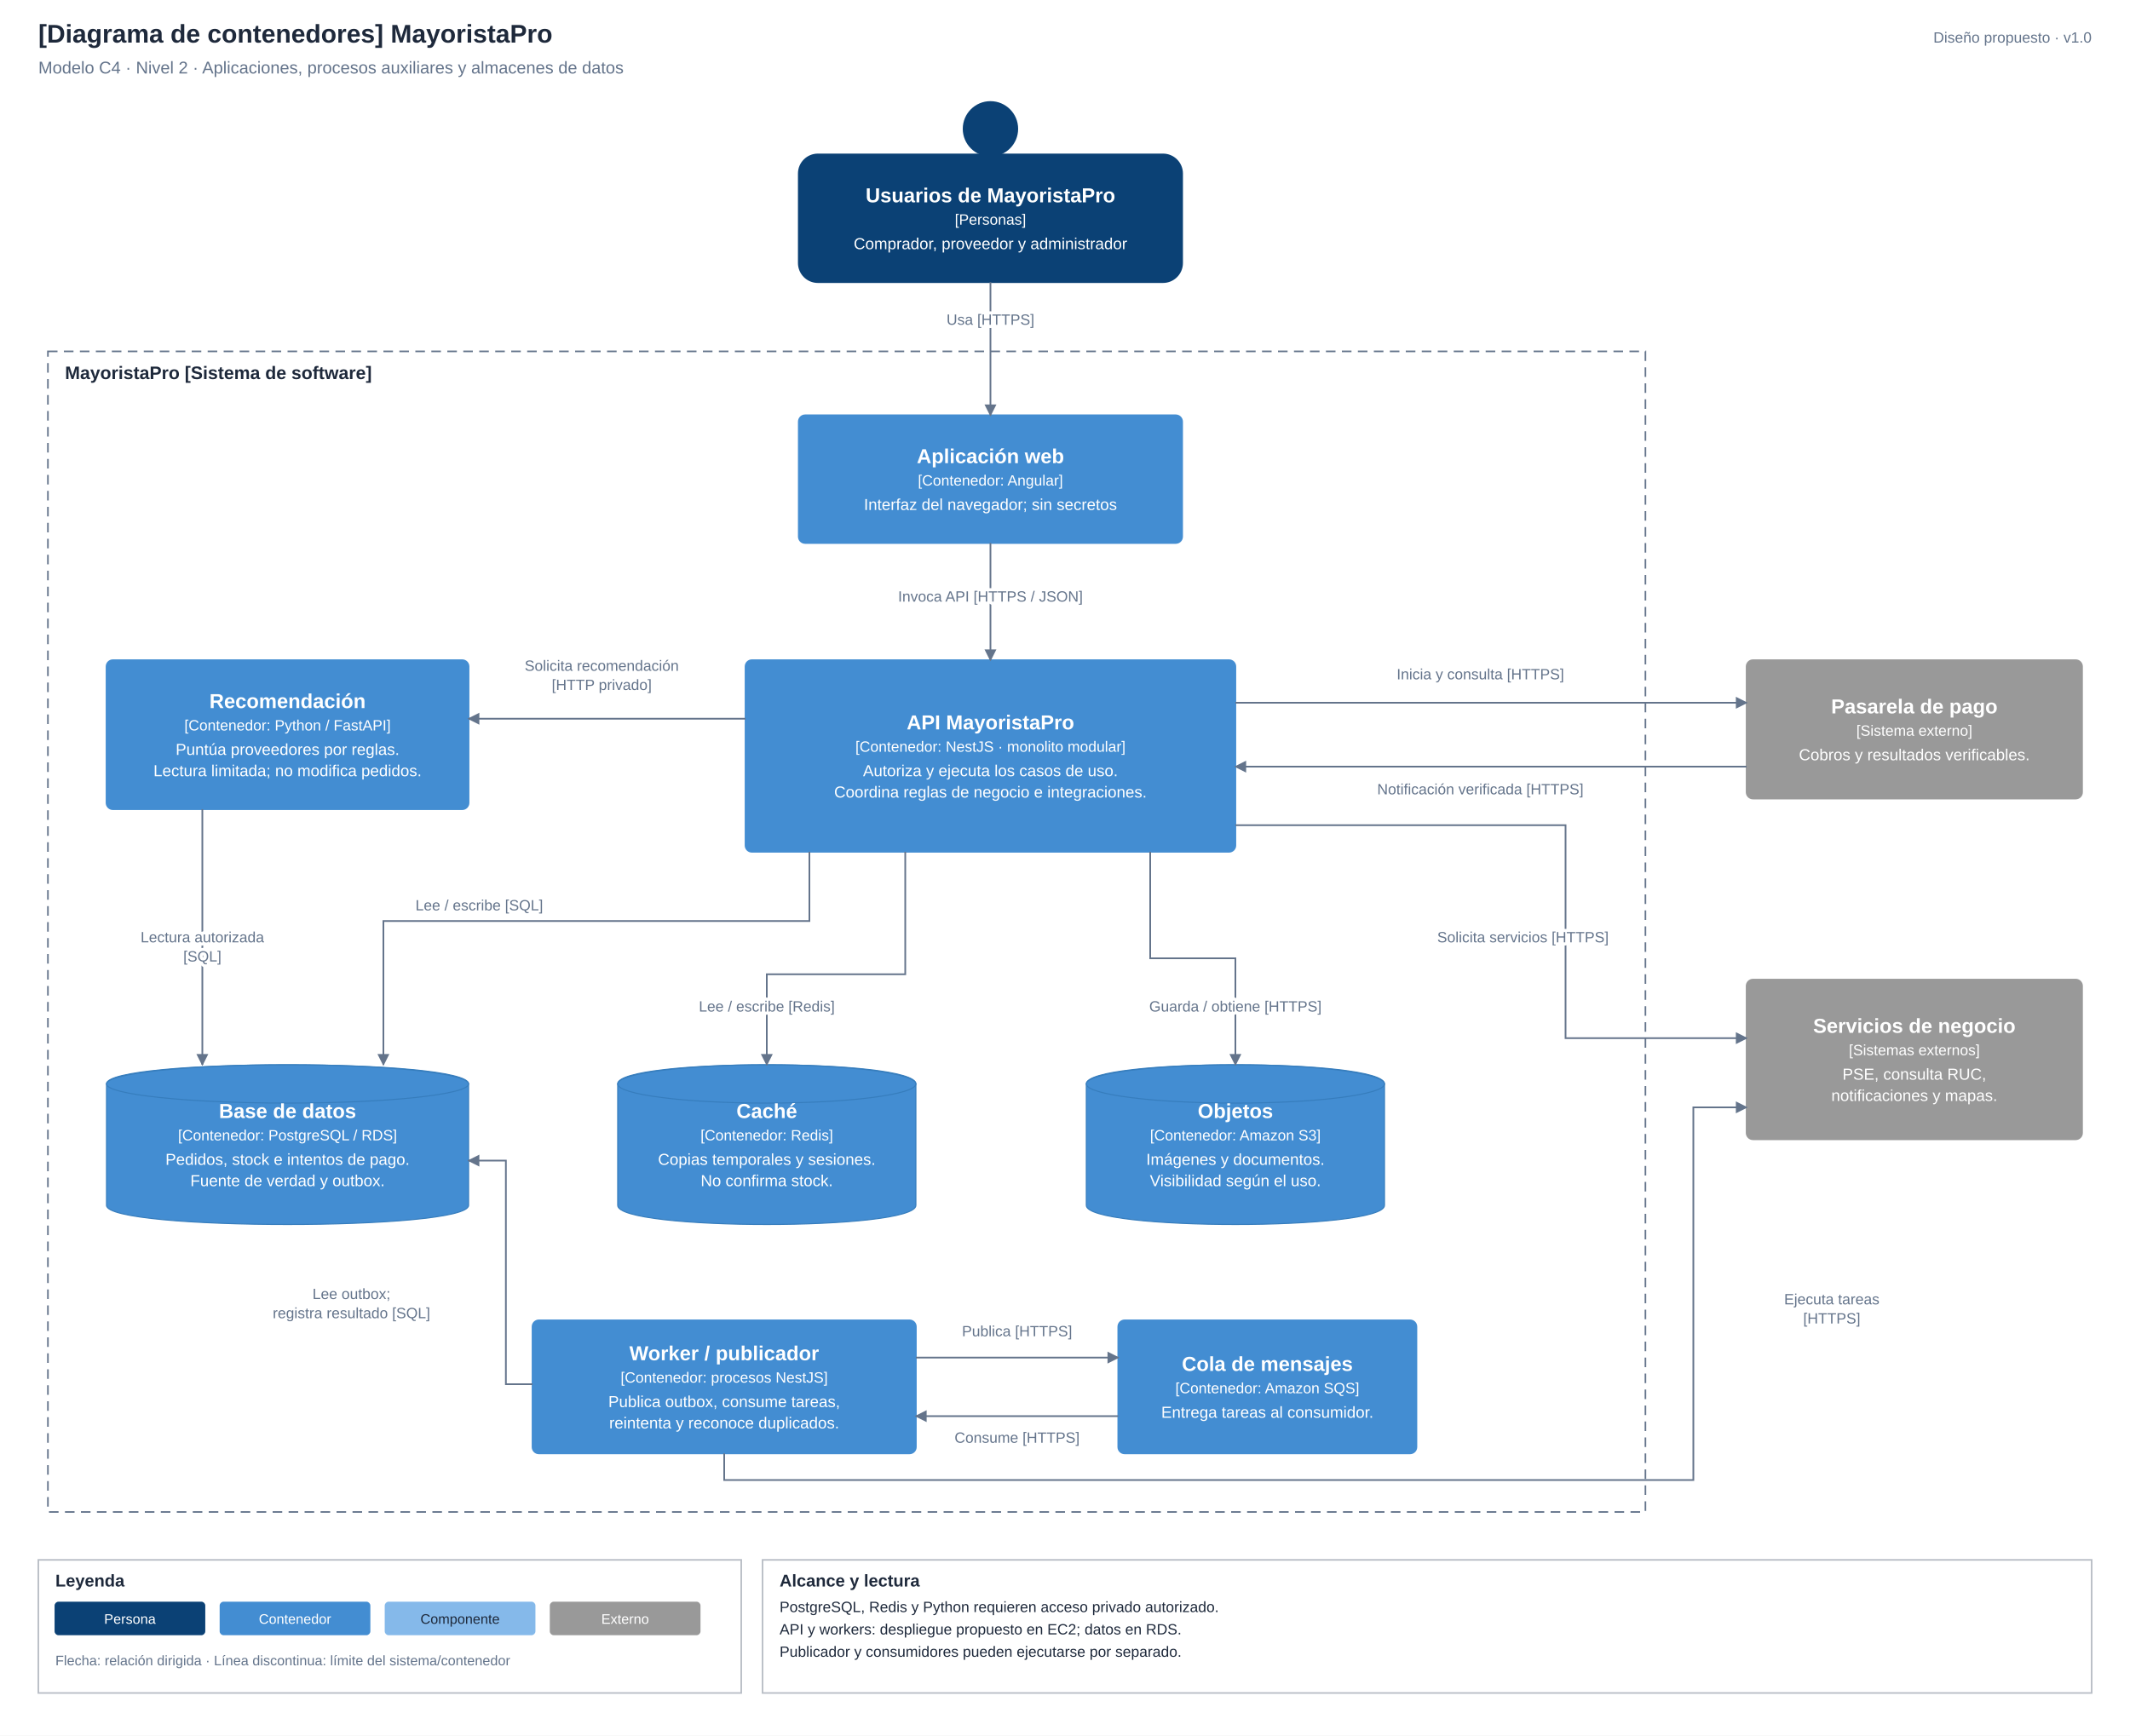
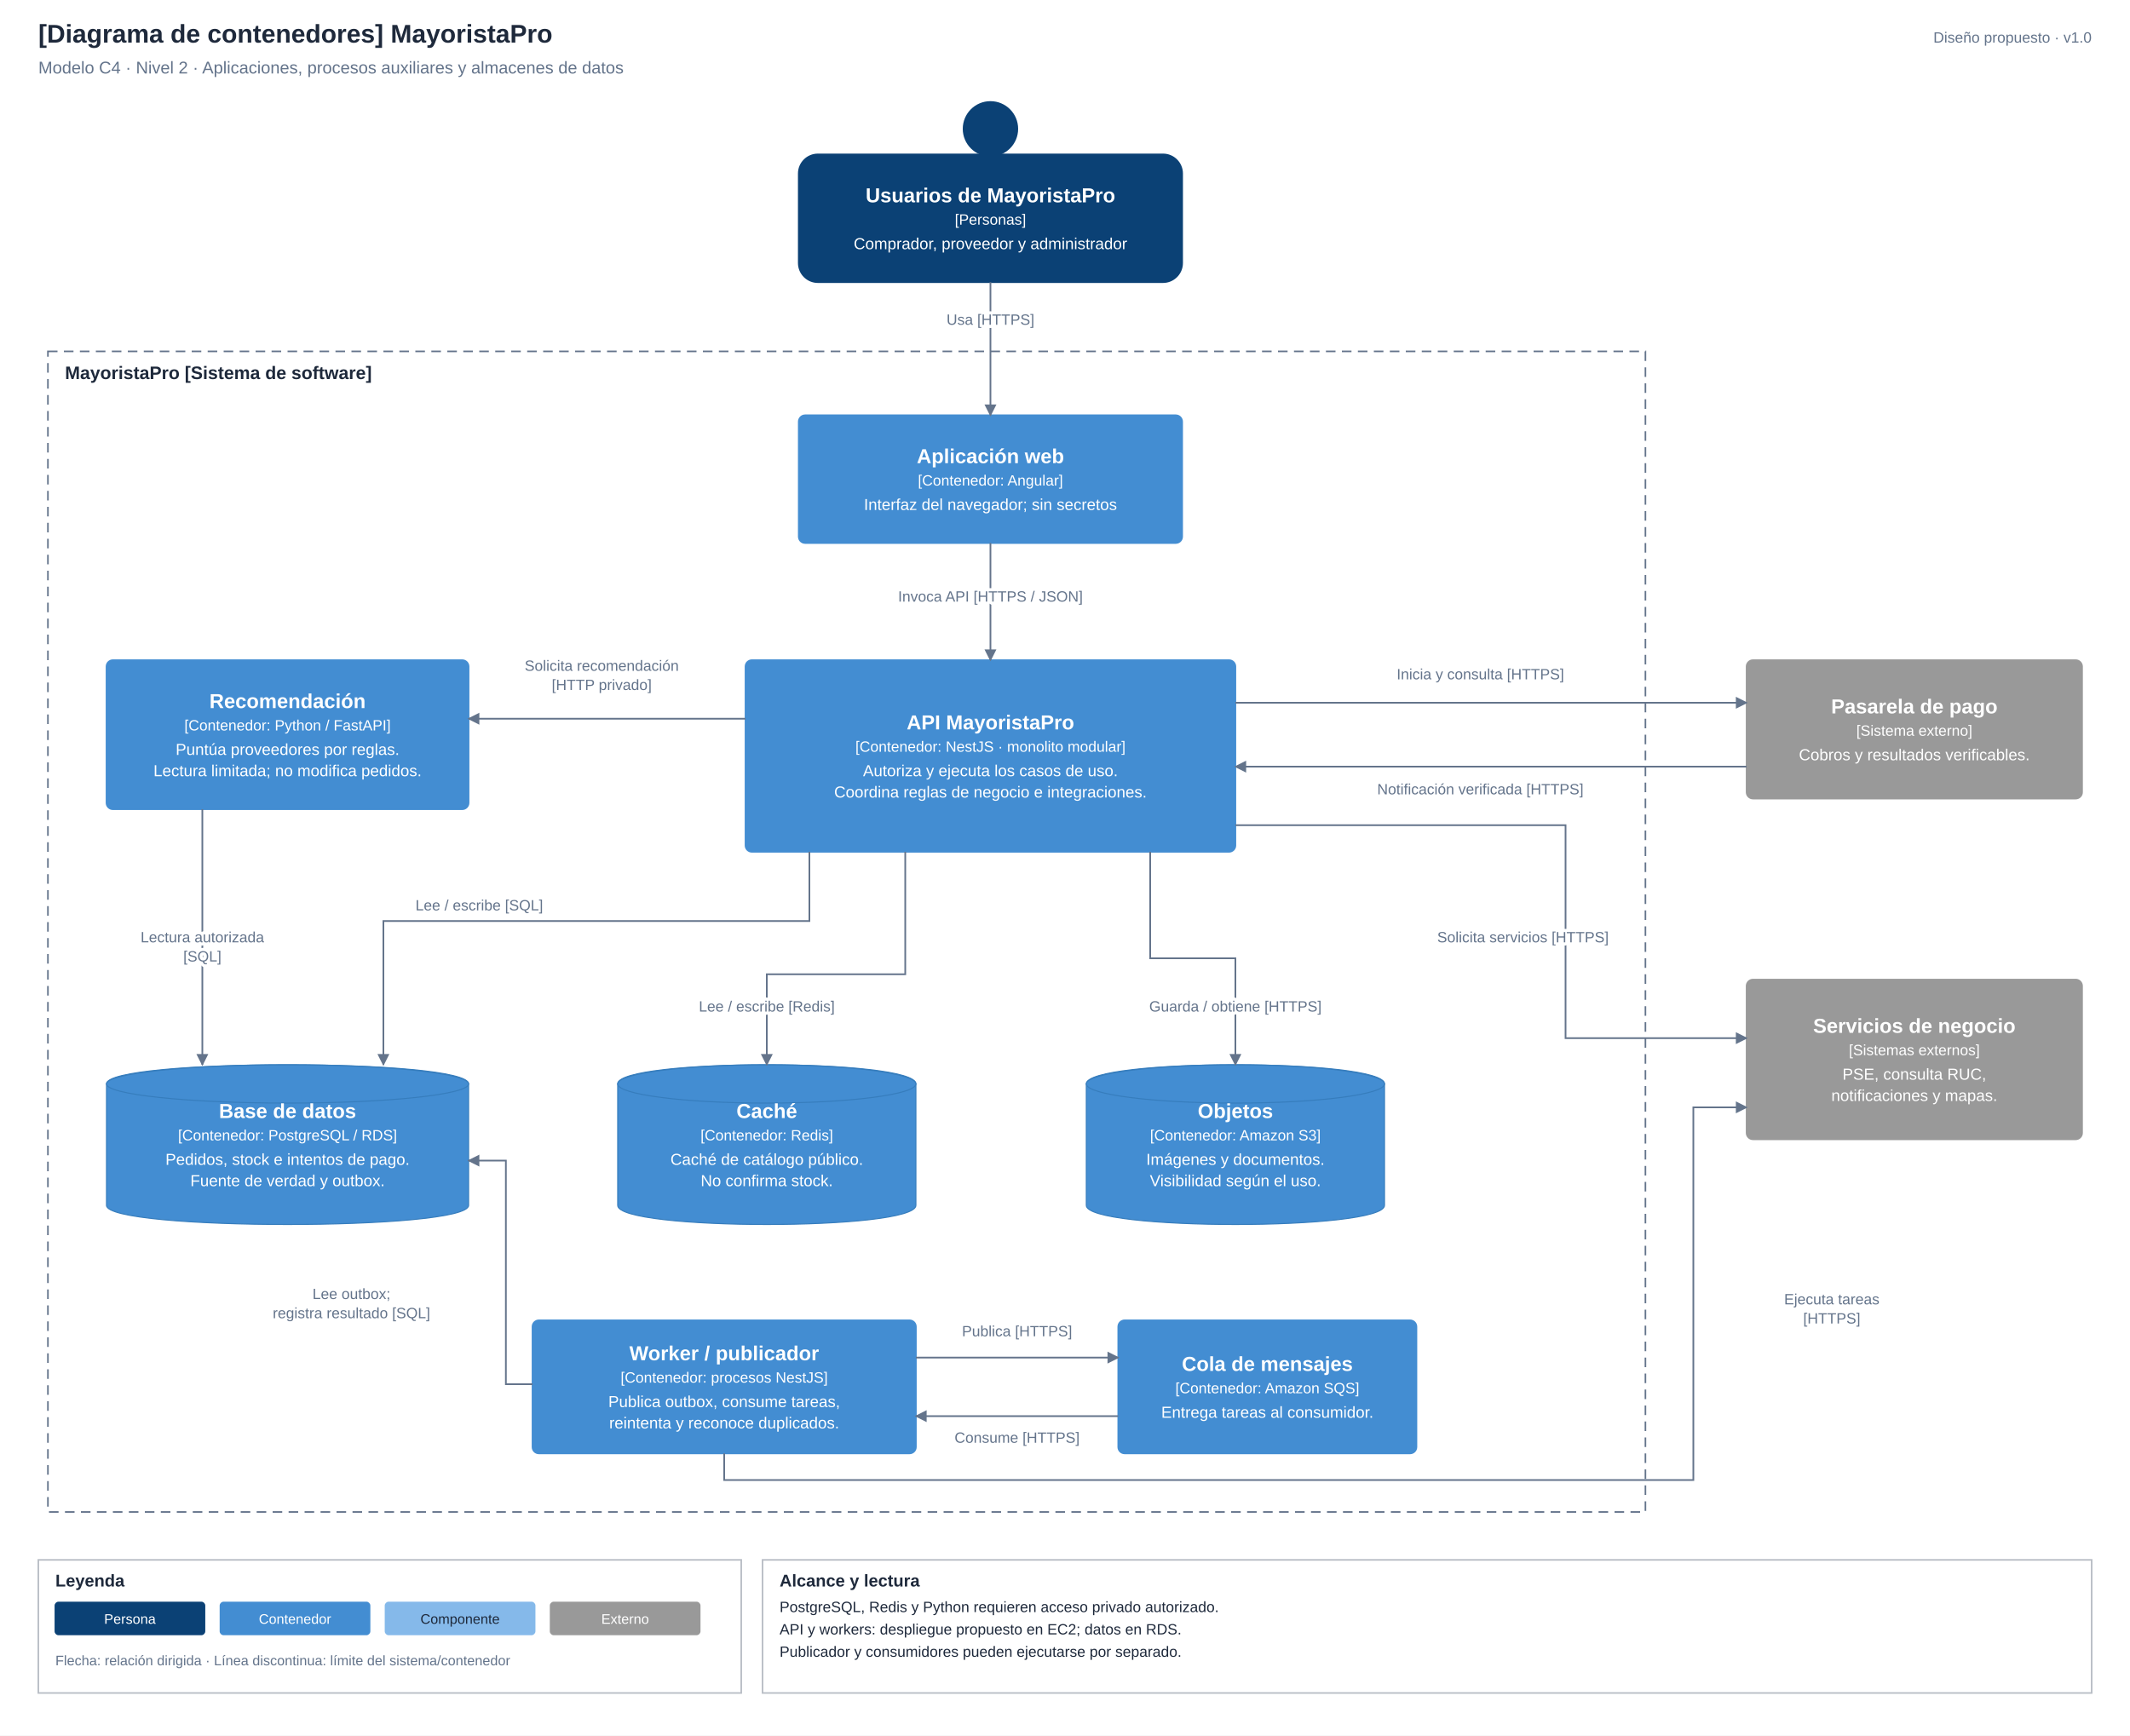
<svg xmlns="http://www.w3.org/2000/svg" width="2000" height="1630" viewBox="0 0 2000 1630" font-family="Segoe UI,Arial,sans-serif" role="img" aria-labelledby="title desc">
  <defs>
    <marker id="arrow" viewBox="0 0 10 10" refX="9" refY="5" markerWidth="7" markerHeight="7" orient="auto">
      <path d="M0 0 L10 5 L0 10" fill="#64748B" />
    </marker>
    <marker id="open" viewBox="0 0 10 10" refX="9" refY="5" markerWidth="8" markerHeight="8" orient="auto">
      <path d="M0 0 L9 5 L0 10" fill="none" stroke="#475569" stroke-width="1.4" />
    </marker>
    <marker id="triangle" viewBox="0 0 12 12" refX="11" refY="6" markerWidth="11" markerHeight="11" orient="auto">
      <path d="M0 0 L11 6 L0 12 Z" fill="white" stroke="#475569" />
    </marker>
    <marker id="diamond" viewBox="0 0 16 10" refX="1" refY="5" markerWidth="14" markerHeight="9" orient="auto">
      <path d="M1 5 L8 1 L15 5 L8 9 Z" fill="#475569" />
    </marker>
  </defs>
  <rect width="100%" height="100%" fill="white" />
  <text x="36" y="40" font-size="24" fill="#1E293B" font-weight="700" text-anchor="start">[Diagrama de contenedores] MayoristaPro</text>
  <text x="36" y="69" font-size="16" fill="#64748B" font-weight="400" text-anchor="start">Modelo C4 · Nivel 2 · Aplicaciones, procesos auxiliares y almacenes de datos</text>
  <text x="1964" y="40" font-size="14" fill="#64748B" font-weight="400" text-anchor="end">Diseño propuesto · v1.0</text>
  <circle cx="930.0" cy="121" r="26" fill="#0B4175" />
  <rect x="750" y="145" width="360" height="120" rx="18" fill="#0B4175" stroke="#0B4175" stroke-width="1.5" />
  <text x="930.0" y="190.0" font-size="19" fill="white" font-weight="700" text-anchor="middle">Usuarios de MayoristaPro</text>
  <text x="930.0" y="211.0" font-size="14" fill="white" font-weight="400" text-anchor="middle">[Personas]</text>
  <text x="930.0" y="234.0" font-size="15" fill="white" font-weight="400" text-anchor="middle">Comprador, proveedor y administrador</text>
  <rect x="45" y="330" width="1500" height="1090" rx="0" fill="none" stroke="#64748B" stroke-width="1.5" stroke-dasharray="9 6" />
  <text x="61" y="356" font-size="17" fill="#1E293B" font-weight="700" text-anchor="start">MayoristaPro [Sistema de software]</text>
  <rect x="750" y="390" width="360" height="120" rx="6" fill="#438DD2" stroke="#438DD2" stroke-width="1.5" />
  <text x="930.0" y="435.0" font-size="19" fill="white" font-weight="700" text-anchor="middle">Aplicación web</text>
  <text x="930.0" y="456.0" font-size="14" fill="white" font-weight="400" text-anchor="middle">[Contenedor: Angular]</text>
  <text x="930.0" y="479.0" font-size="15" fill="white" font-weight="400" text-anchor="middle">Interfaz del navegador; sin secretos</text>
  <path d="M930,265 L930,390" fill="none" stroke="#64748B" stroke-width="1.6" marker-end="url(#arrow)" />
  <text x="930" y="305" font-size="14" fill="#64748B" font-weight="400" text-anchor="middle" paint-order="stroke" stroke="white" stroke-width="6" stroke-linejoin="round">Usa [HTTPS]</text>
  <rect x="700" y="620" width="460" height="180" rx="6" fill="#438DD2" stroke="#438DD2" stroke-width="1.5" />
  <text x="930.0" y="685.0" font-size="19" fill="white" font-weight="700" text-anchor="middle">API MayoristaPro</text>
  <text x="930.0" y="706.0" font-size="14" fill="white" font-weight="400" text-anchor="middle">[Contenedor: NestJS · monolito modular]</text>
  <text x="930.0" y="729.0" font-size="15" fill="white" font-weight="400" text-anchor="middle">Autoriza y ejecuta los casos de uso.</text>
  <text x="930.0" y="749.0" font-size="15" fill="white" font-weight="400" text-anchor="middle">Coordina reglas de negocio e integraciones.</text>
  <path d="M930,510 L930,620" fill="none" stroke="#64748B" stroke-width="1.6" marker-end="url(#arrow)" />
  <text x="930" y="565" font-size="14" fill="#64748B" font-weight="400" text-anchor="middle" paint-order="stroke" stroke="white" stroke-width="6" stroke-linejoin="round">Invoca API [HTTPS / JSON]</text>
  <rect x="100" y="620" width="340" height="140" rx="6" fill="#438DD2" stroke="#438DD2" stroke-width="1.5" />
  <text x="270.0" y="665.0" font-size="19" fill="white" font-weight="700" text-anchor="middle">Recomendación</text>
  <text x="270.0" y="686.0" font-size="14" fill="white" font-weight="400" text-anchor="middle">[Contenedor: Python / FastAPI]</text>
  <text x="270.0" y="709.0" font-size="15" fill="white" font-weight="400" text-anchor="middle">Puntúa proveedores por reglas.</text>
  <text x="270.0" y="729.0" font-size="15" fill="white" font-weight="400" text-anchor="middle">Lectura limitada; no modifica pedidos.</text>
  <path d="M700,675 L440,675" fill="none" stroke="#64748B" stroke-width="1.6" marker-end="url(#arrow)" />
  <text x="565" y="630" font-size="14" fill="#64748B" font-weight="400" text-anchor="middle" paint-order="stroke" stroke="white" stroke-width="6" stroke-linejoin="round">Solicita recomendación</text>
  <text x="565" y="648" font-size="14" fill="#64748B" font-weight="400" text-anchor="middle" paint-order="stroke" stroke="white" stroke-width="6" stroke-linejoin="round">[HTTP privado]</text>
  <path d="M100,1018 C100,994 440,994 440,1018 V1132 C440,1156 100,1156 100,1132 Z" fill="#438DD2" stroke="#367DBD" />
  <ellipse cx="270.0" cy="1018" rx="170.0" ry="18" fill="#438DD2" stroke="#367DBD" />
  <text x="270.0" y="1050.0" font-size="19" fill="white" font-weight="700" text-anchor="middle">Base de datos</text>
  <text x="270.0" y="1071.0" font-size="14" fill="white" font-weight="400" text-anchor="middle">[Contenedor: PostgreSQL / RDS]</text>
  <text x="270.0" y="1094.0" font-size="15" fill="white" font-weight="400" text-anchor="middle">Pedidos, stock e intentos de pago.</text>
  <text x="270.0" y="1114.0" font-size="15" fill="white" font-weight="400" text-anchor="middle">Fuente de verdad y outbox.</text>
  <path d="M580,1018 C580,994 860,994 860,1018 V1132 C860,1156 580,1156 580,1132 Z" fill="#438DD2" stroke="#367DBD" />
  <ellipse cx="720.0" cy="1018" rx="140.0" ry="18" fill="#438DD2" stroke="#367DBD" />
  <text x="720.0" y="1050.0" font-size="19" fill="white" font-weight="700" text-anchor="middle">Caché</text>
  <text x="720.0" y="1071.0" font-size="14" fill="white" font-weight="400" text-anchor="middle">[Contenedor: Redis]</text>
-   <text x="720.0" y="1094.0" font-size="15" fill="white" font-weight="400" text-anchor="middle">Copias temporales y sesiones.</text>
+   <text x="720.0" y="1094.0" font-size="15" fill="white" font-weight="400" text-anchor="middle">Caché de catálogo público.</text>
  <text x="720.0" y="1114.0" font-size="15" fill="white" font-weight="400" text-anchor="middle">No confirma stock.</text>
  <path d="M1020,1018 C1020,994 1300,994 1300,1018 V1132 C1300,1156 1020,1156 1020,1132 Z" fill="#438DD2" stroke="#367DBD" />
  <ellipse cx="1160.0" cy="1018" rx="140.0" ry="18" fill="#438DD2" stroke="#367DBD" />
  <text x="1160.0" y="1050.0" font-size="19" fill="white" font-weight="700" text-anchor="middle">Objetos</text>
  <text x="1160.0" y="1071.0" font-size="14" fill="white" font-weight="400" text-anchor="middle">[Contenedor: Amazon S3]</text>
  <text x="1160.0" y="1094.0" font-size="15" fill="white" font-weight="400" text-anchor="middle">Imágenes y documentos.</text>
  <text x="1160.0" y="1114.0" font-size="15" fill="white" font-weight="400" text-anchor="middle">Visibilidad según el uso.</text>
  <path d="M760,800 L760,865 L360,865 L360,1000" fill="none" stroke="#64748B" stroke-width="1.6" marker-end="url(#arrow)" />
  <text x="450" y="855" font-size="14" fill="#64748B" font-weight="400" text-anchor="middle" paint-order="stroke" stroke="white" stroke-width="6" stroke-linejoin="round">Lee / escribe [SQL]</text>
  <path d="M850,800 L850,915 L720,915 L720,1000" fill="none" stroke="#64748B" stroke-width="1.6" marker-end="url(#arrow)" />
  <text x="720" y="950" font-size="14" fill="#64748B" font-weight="400" text-anchor="middle" paint-order="stroke" stroke="white" stroke-width="6" stroke-linejoin="round">Lee / escribe [Redis]</text>
  <path d="M1080,800 L1080,900 L1160,900 L1160,1000" fill="none" stroke="#64748B" stroke-width="1.6" marker-end="url(#arrow)" />
  <text x="1160" y="950" font-size="14" fill="#64748B" font-weight="400" text-anchor="middle" paint-order="stroke" stroke="white" stroke-width="6" stroke-linejoin="round">Guarda / obtiene [HTTPS]</text>
  <path d="M190,760 L190,1000" fill="none" stroke="#64748B" stroke-width="1.6" marker-end="url(#arrow)" />
  <text x="190" y="885" font-size="14" fill="#64748B" font-weight="400" text-anchor="middle" paint-order="stroke" stroke="white" stroke-width="6" stroke-linejoin="round">Lectura autorizada</text>
  <text x="190" y="903" font-size="14" fill="#64748B" font-weight="400" text-anchor="middle" paint-order="stroke" stroke="white" stroke-width="6" stroke-linejoin="round">[SQL]</text>
  <rect x="500" y="1240" width="360" height="125" rx="6" fill="#438DD2" stroke="#438DD2" stroke-width="1.5" />
  <text x="680.0" y="1277.5" font-size="19" fill="white" font-weight="700" text-anchor="middle">Worker / publicador</text>
  <text x="680.0" y="1298.5" font-size="14" fill="white" font-weight="400" text-anchor="middle">[Contenedor: procesos NestJS]</text>
  <text x="680.0" y="1321.5" font-size="15" fill="white" font-weight="400" text-anchor="middle">Publica outbox, consume tareas,</text>
  <text x="680.0" y="1341.5" font-size="15" fill="white" font-weight="400" text-anchor="middle">reintenta y reconoce duplicados.</text>
  <rect x="1050" y="1240" width="280" height="125" rx="6" fill="#438DD2" stroke="#438DD2" stroke-width="1.5" />
  <text x="1190.0" y="1287.5" font-size="19" fill="white" font-weight="700" text-anchor="middle">Cola de mensajes</text>
  <text x="1190.0" y="1308.5" font-size="14" fill="white" font-weight="400" text-anchor="middle">[Contenedor: Amazon SQS]</text>
  <text x="1190.0" y="1331.5" font-size="15" fill="white" font-weight="400" text-anchor="middle">Entrega tareas al consumidor.</text>
  <path d="M500,1300 L475,1300 L475,1090 L440,1090" fill="none" stroke="#64748B" stroke-width="1.6" marker-end="url(#arrow)" />
  <text x="330" y="1220" font-size="14" fill="#64748B" font-weight="400" text-anchor="middle" paint-order="stroke" stroke="white" stroke-width="6" stroke-linejoin="round">Lee outbox;</text>
  <text x="330" y="1238" font-size="14" fill="#64748B" font-weight="400" text-anchor="middle" paint-order="stroke" stroke="white" stroke-width="6" stroke-linejoin="round">registra resultado [SQL]</text>
  <path d="M860,1275 L1050,1275" fill="none" stroke="#64748B" stroke-width="1.6" marker-end="url(#arrow)" />
  <text x="955" y="1255" font-size="14" fill="#64748B" font-weight="400" text-anchor="middle" paint-order="stroke" stroke="white" stroke-width="6" stroke-linejoin="round">Publica [HTTPS]</text>
  <path d="M1050,1330 L860,1330" fill="none" stroke="#64748B" stroke-width="1.6" marker-end="url(#arrow)" />
  <text x="955" y="1355" font-size="14" fill="#64748B" font-weight="400" text-anchor="middle" paint-order="stroke" stroke="white" stroke-width="6" stroke-linejoin="round">Consume [HTTPS]</text>
  <rect x="1640" y="620" width="315" height="130" rx="6" fill="#999999" stroke="#999999" stroke-width="1.5" />
  <text x="1797.5" y="670.0" font-size="19" fill="white" font-weight="700" text-anchor="middle">Pasarela de pago</text>
  <text x="1797.5" y="691.0" font-size="14" fill="white" font-weight="400" text-anchor="middle">[Sistema externo]</text>
  <text x="1797.5" y="714.0" font-size="15" fill="white" font-weight="400" text-anchor="middle">Cobros y resultados verificables.</text>
  <rect x="1640" y="920" width="315" height="150" rx="6" fill="#999999" stroke="#999999" stroke-width="1.5" />
  <text x="1797.5" y="970.0" font-size="19" fill="white" font-weight="700" text-anchor="middle">Servicios de negocio</text>
  <text x="1797.5" y="991.0" font-size="14" fill="white" font-weight="400" text-anchor="middle">[Sistemas externos]</text>
  <text x="1797.5" y="1014.0" font-size="15" fill="white" font-weight="400" text-anchor="middle">PSE, consulta RUC,</text>
  <text x="1797.5" y="1034.0" font-size="15" fill="white" font-weight="400" text-anchor="middle">notificaciones y mapas.</text>
  <path d="M1160,660 L1640,660" fill="none" stroke="#64748B" stroke-width="1.6" marker-end="url(#arrow)" />
  <text x="1390" y="638" font-size="14" fill="#64748B" font-weight="400" text-anchor="middle" paint-order="stroke" stroke="white" stroke-width="6" stroke-linejoin="round">Inicia y consulta [HTTPS]</text>
  <path d="M1640,720 L1160,720" fill="none" stroke="#64748B" stroke-width="1.6" marker-end="url(#arrow)" />
  <text x="1390" y="746" font-size="14" fill="#64748B" font-weight="400" text-anchor="middle" paint-order="stroke" stroke="white" stroke-width="6" stroke-linejoin="round">Notificación verificada [HTTPS]</text>
  <path d="M1160,775 L1470,775 L1470,975 L1640,975" fill="none" stroke="#64748B" stroke-width="1.6" marker-end="url(#arrow)" />
  <text x="1430" y="885" font-size="14" fill="#64748B" font-weight="400" text-anchor="middle" paint-order="stroke" stroke="white" stroke-width="6" stroke-linejoin="round">Solicita servicios [HTTPS]</text>
  <path d="M680,1365 L680,1390 L1590,1390 L1590,1040 L1640,1040" fill="none" stroke="#64748B" stroke-width="1.6" marker-end="url(#arrow)" />
  <text x="1720" y="1225" font-size="14" fill="#64748B" font-weight="400" text-anchor="middle" paint-order="stroke" stroke="white" stroke-width="6" stroke-linejoin="round">Ejecuta tareas</text>
  <text x="1720" y="1243" font-size="14" fill="#64748B" font-weight="400" text-anchor="middle" paint-order="stroke" stroke="white" stroke-width="6" stroke-linejoin="round">[HTTPS]</text>
  <rect x="36" y="1465" width="660" height="125" rx="0" fill="white" stroke="#B8BDC5" stroke-width="1.5" />
  <text x="52" y="1490" font-size="16" fill="#1E293B" font-weight="700" text-anchor="start">Leyenda</text>
  <rect x="52" y="1505" width="140" height="30" rx="3" fill="#0B4175" stroke="#0B4175" stroke-width="1.5" />
  <text x="122" y="1525" font-size="13" fill="white" font-weight="400" text-anchor="middle">Persona</text>
  <rect x="207" y="1505" width="140" height="30" rx="3" fill="#438DD2" stroke="#438DD2" stroke-width="1.5" />
  <text x="277" y="1525" font-size="13" fill="white" font-weight="400" text-anchor="middle">Contenedor</text>
  <rect x="362" y="1505" width="140" height="30" rx="3" fill="#85B9EA" stroke="#85B9EA" stroke-width="1.5" />
  <text x="432" y="1525" font-size="13" fill="#1E293B" font-weight="400" text-anchor="middle">Componente</text>
  <rect x="517" y="1505" width="140" height="30" rx="3" fill="#999999" stroke="#999999" stroke-width="1.5" />
  <text x="587" y="1525" font-size="13" fill="white" font-weight="400" text-anchor="middle">Externo</text>
  <text x="52" y="1564" font-size="13" fill="#64748B" font-weight="400" text-anchor="start">Flecha: relación dirigida · Línea discontinua: límite del sistema/contenedor</text>
  <rect x="716" y="1465" width="1248" height="125" rx="0" fill="white" stroke="#B8BDC5" stroke-width="1.5" />
  <text x="732" y="1490" font-size="16" fill="#1E293B" font-weight="700" text-anchor="start">Alcance y lectura</text>
  <text x="732" y="1514" font-size="14" fill="#1E293B" font-weight="400" text-anchor="start">PostgreSQL, Redis y Python requieren acceso privado autorizado.</text>
  <text x="732" y="1535" font-size="14" fill="#1E293B" font-weight="400" text-anchor="start">API y workers: despliegue propuesto en EC2; datos en RDS.</text>
  <text x="732" y="1556" font-size="14" fill="#1E293B" font-weight="400" text-anchor="start">Publicador y consumidores pueden ejecutarse por separado.</text>
</svg>
